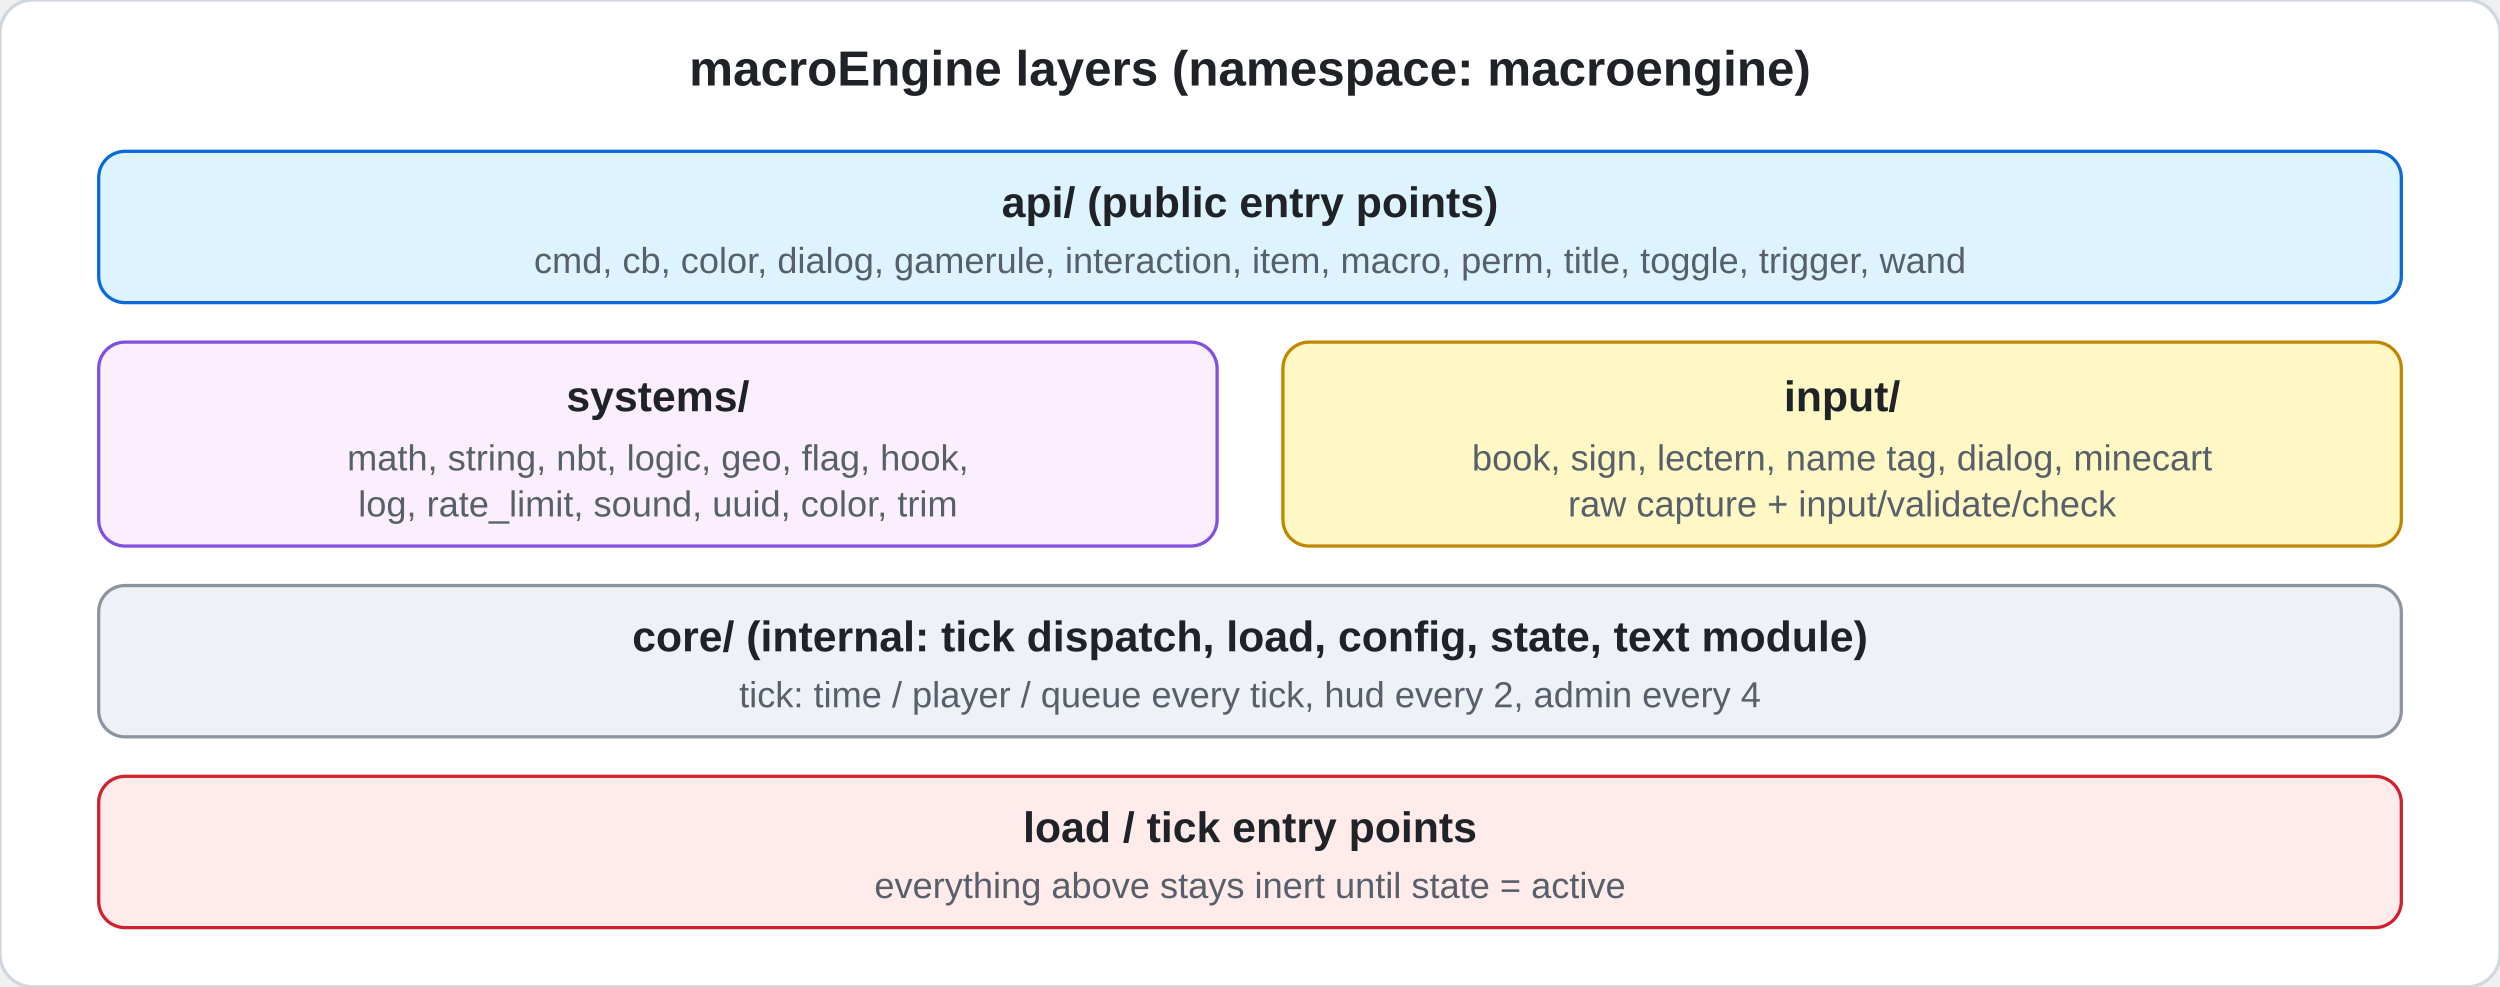
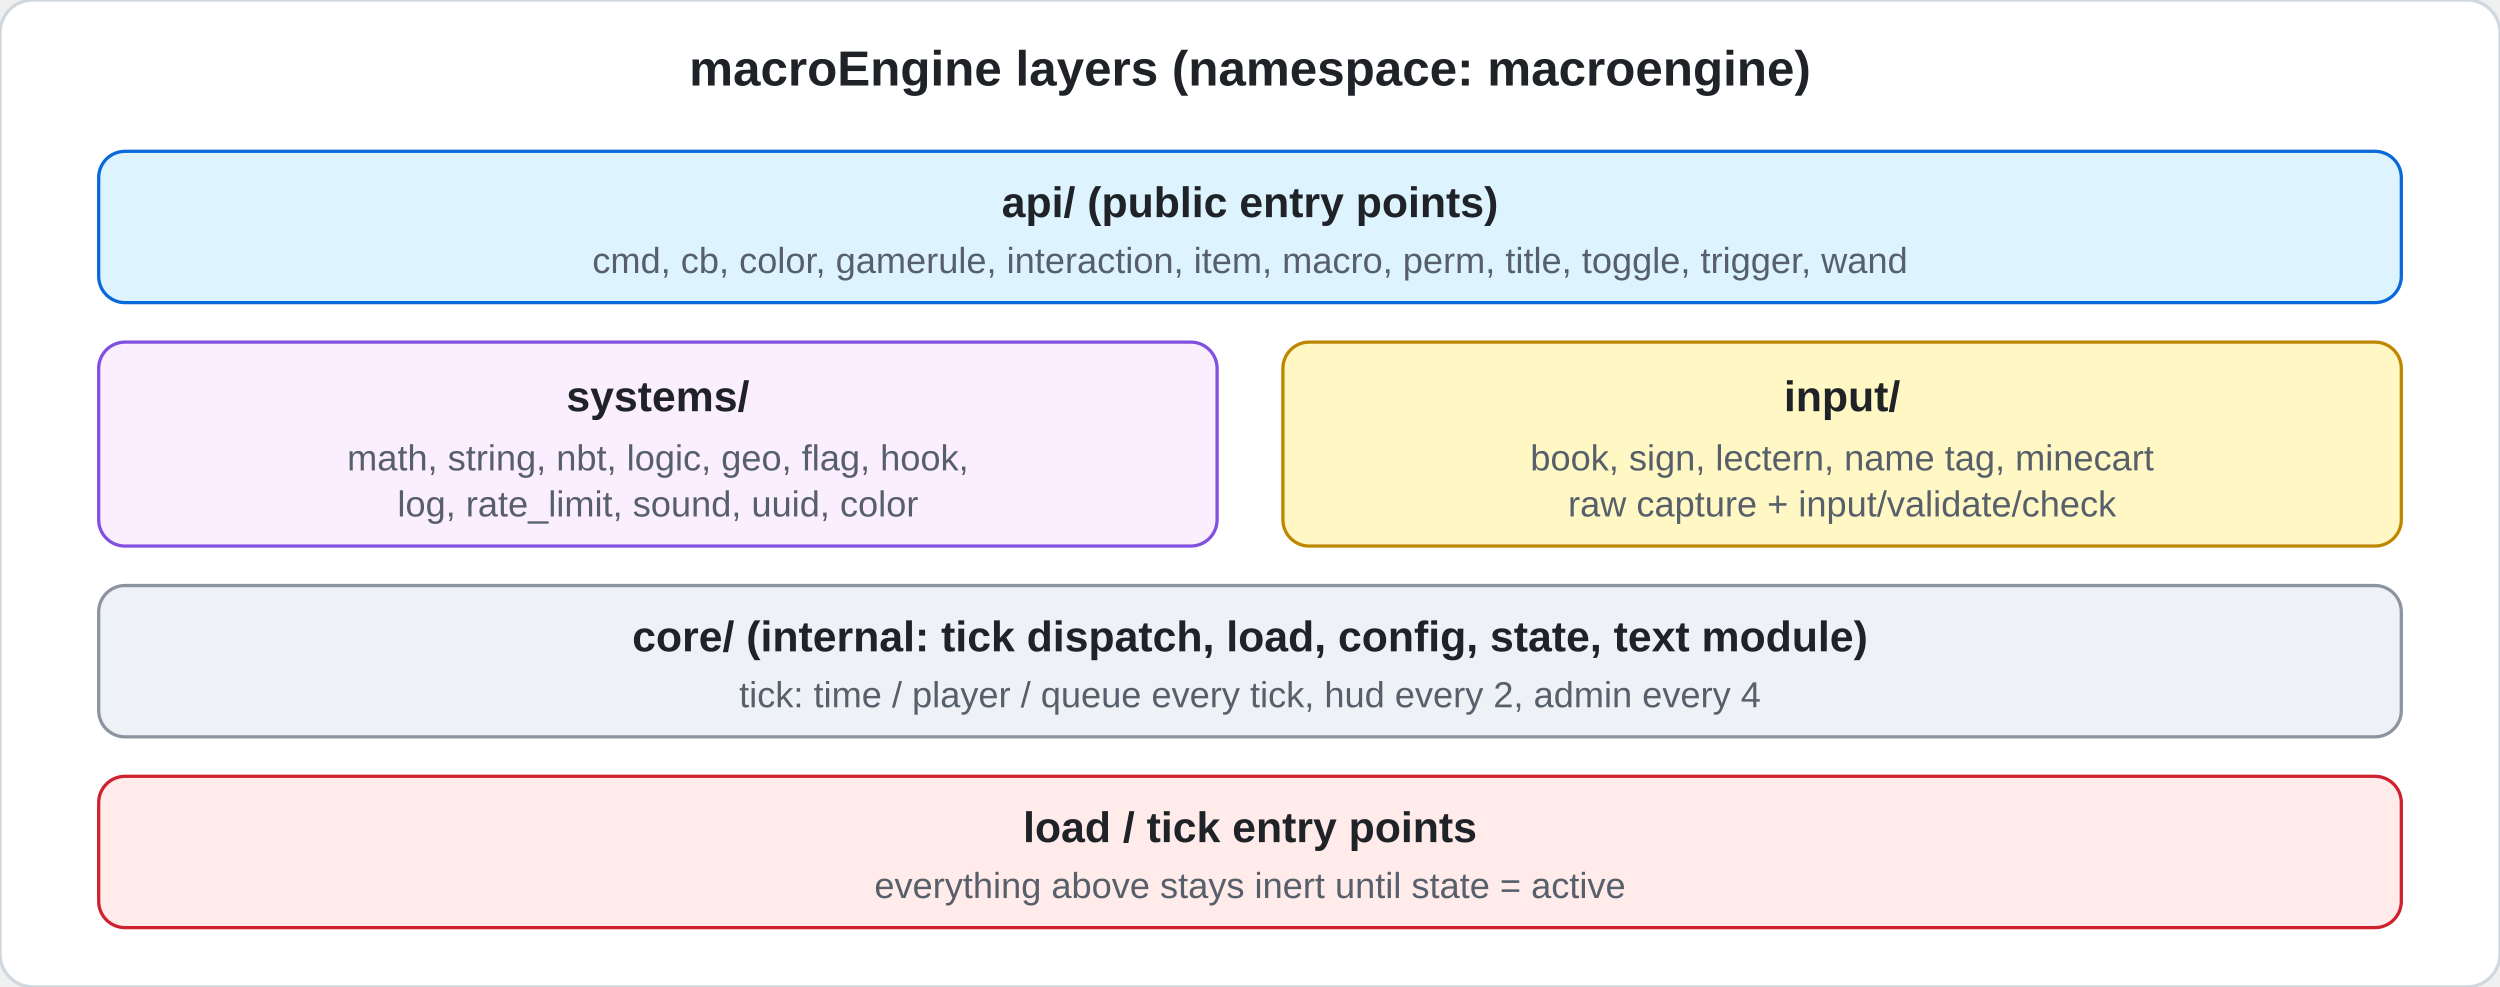
<svg xmlns="http://www.w3.org/2000/svg" viewBox="0 0 760 300" font-family="Segoe UI, Arial, sans-serif" font-size="13">
  <rect width="760" height="300" rx="10" fill="#ffffff" stroke="#d0d7de" />
  <text x="380" y="26" text-anchor="middle" font-size="15" font-weight="bold" fill="#1f2328">macroEngine layers (namespace: macroengine)</text>
  <rect x="30" y="46" width="700" height="46" rx="8" fill="#ddf4ff" stroke="#0969da" />
  <text x="380" y="66" text-anchor="middle" font-weight="bold" fill="#1f2328">api/  (public entry points)</text>
-   <text x="380" y="83" text-anchor="middle" font-size="11" fill="#57606a">cmd, cb, color, dialog, gamerule, interaction, item, macro, perm, title, toggle, trigger, wand</text>
+   <text x="380" y="83" text-anchor="middle" font-size="11" fill="#57606a">cmd, cb, color, gamerule, interaction, item, macro, perm, title, toggle, trigger, wand</text>
  <rect x="30" y="104" width="340" height="62" rx="8" fill="#fbefff" stroke="#8250df" />
  <text x="200" y="125" text-anchor="middle" font-weight="bold" fill="#1f2328">systems/</text>
  <text x="200" y="143" text-anchor="middle" font-size="11" fill="#57606a">math, string, nbt, logic, geo, flag, hook,</text>
-   <text x="200" y="157" text-anchor="middle" font-size="11" fill="#57606a">log, rate_limit, sound, uuid, color, trim</text>
+   <text x="200" y="157" text-anchor="middle" font-size="11" fill="#57606a">log, rate_limit, sound, uuid, color</text>
  <rect x="390" y="104" width="340" height="62" rx="8" fill="#fff8c5" stroke="#bf8700" />
  <text x="560" y="125" text-anchor="middle" font-weight="bold" fill="#1f2328">input/</text>
-   <text x="560" y="143" text-anchor="middle" font-size="11" fill="#57606a">book, sign, lectern, name tag, dialog, minecart</text>
+   <text x="560" y="143" text-anchor="middle" font-size="11" fill="#57606a">book, sign, lectern, name tag, minecart</text>
  <text x="560" y="157" text-anchor="middle" font-size="11" fill="#57606a">raw capture + input/validate/check</text>
  <rect x="30" y="178" width="700" height="46" rx="8" fill="#eef2f7" stroke="#8c959f" />
  <text x="380" y="198" text-anchor="middle" font-weight="bold" fill="#1f2328">core/  (internal: tick dispatch, load, config, state, text module)</text>
  <text x="380" y="215" text-anchor="middle" font-size="11" fill="#57606a">tick: time / player / queue every tick, hud every 2, admin every 4</text>
  <rect x="30" y="236" width="700" height="46" rx="8" fill="#ffebe9" stroke="#cf222e" />
  <text x="380" y="256" text-anchor="middle" font-weight="bold" fill="#1f2328">load / tick entry points</text>
  <text x="380" y="273" text-anchor="middle" font-size="11" fill="#57606a">everything above stays inert until state = active</text>
</svg>
